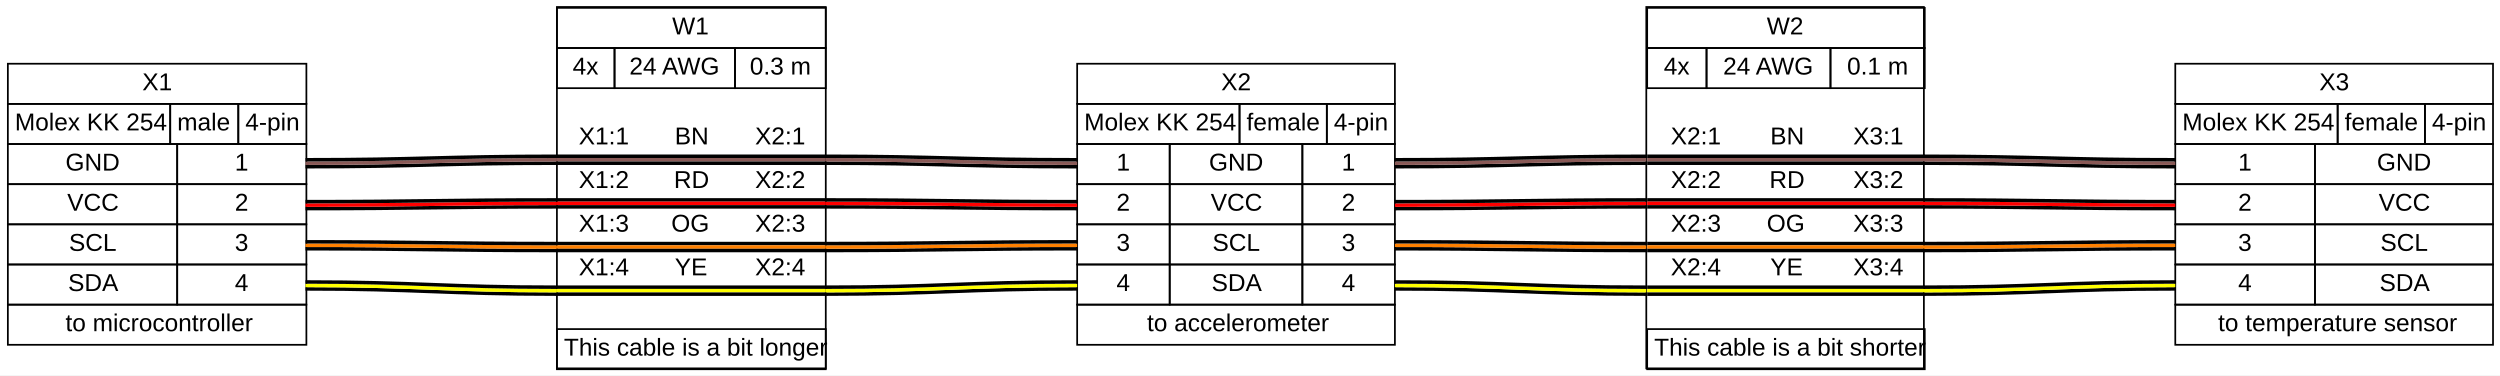
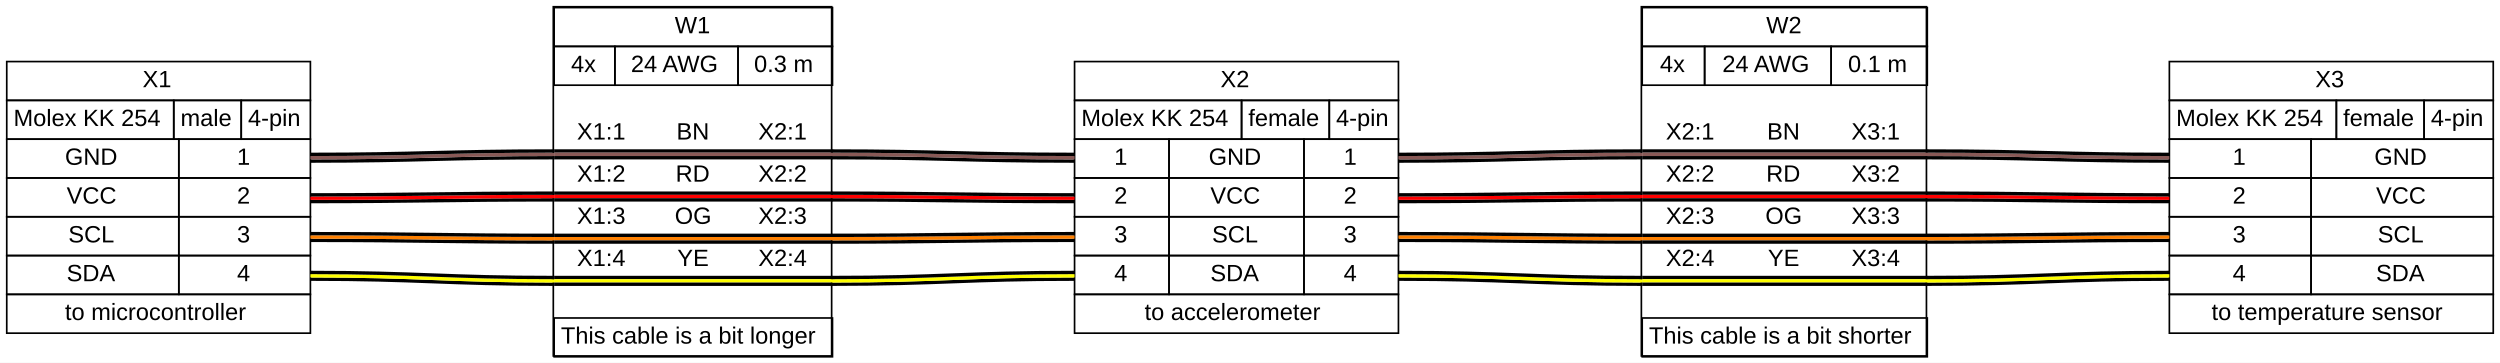
- <svg xmlns="http://www.w3.org/2000/svg" width="1432pt" height="215pt" viewBox="0.00 0.00 1432.00 215.00">
+ <svg xmlns="http://www.w3.org/2000/svg" width="1482pt" height="215pt" viewBox="0.00 0.00 1482.00 215.00">
  <g id="graph0" class="graph" transform="scale(1 1) rotate(0) translate(4 211)">
-     <polygon fill="white" stroke="transparent" points="-4,4 -4,-211 1428,-211 1428,4 -4,4" />
+     <polygon fill="#ffffff" stroke="transparent" points="-4,4 -4,-211 1478,-211 1478,4 -4,4" />
    <g id="node1" class="node">
-       <polygon fill="white" stroke="transparent" points="171,-175 0,-175 0,-14 171,-14 171,-175" />
-       <polygon fill="none" stroke="black" points="0.5,-151.5 0.5,-174.5 171.5,-174.5 171.5,-151.5 0.5,-151.5" />
-       <text text-anchor="start" x="77.5" y="-159.3" font-family="arial" font-size="14.00">X1</text>
-       <polygon fill="none" stroke="black" points="0.5,-128.5 0.5,-151.5 93.5,-151.5 93.5,-128.5 0.5,-128.5" />
-       <text text-anchor="start" x="4.5" y="-136.3" font-family="arial" font-size="14.00">Molex KK 254</text>
-       <polygon fill="none" stroke="black" points="93.5,-128.5 93.5,-151.5 132.5,-151.5 132.5,-128.5 93.5,-128.5" />
-       <text text-anchor="start" x="97.5" y="-136.3" font-family="arial" font-size="14.00">male</text>
-       <polygon fill="none" stroke="black" points="132.5,-128.5 132.5,-151.5 171.5,-151.5 171.5,-128.5 132.5,-128.5" />
-       <text text-anchor="start" x="136.5" y="-136.3" font-family="arial" font-size="14.00">4-pin</text>
-       <polygon fill="none" stroke="black" points="0.5,-105.5 0.5,-128.5 97.5,-128.5 97.5,-105.5 0.5,-105.5" />
-       <text text-anchor="start" x="33.5" y="-113.3" font-family="arial" font-size="14.00">GND</text>
-       <polygon fill="none" stroke="black" points="97.5,-105.5 97.5,-128.5 171.5,-128.5 171.5,-105.5 97.5,-105.5" />
-       <text text-anchor="start" x="130.5" y="-113.3" font-family="arial" font-size="14.00">1</text>
-       <polygon fill="none" stroke="black" points="0.5,-82.5 0.5,-105.5 97.5,-105.5 97.5,-82.5 0.5,-82.5" />
-       <text text-anchor="start" x="34.5" y="-90.3" font-family="arial" font-size="14.00">VCC</text>
-       <polygon fill="none" stroke="black" points="97.5,-82.5 97.5,-105.5 171.5,-105.5 171.5,-82.5 97.5,-82.5" />
-       <text text-anchor="start" x="130.5" y="-90.3" font-family="arial" font-size="14.00">2</text>
-       <polygon fill="none" stroke="black" points="0.5,-59.5 0.5,-82.5 97.5,-82.5 97.5,-59.5 0.5,-59.5" />
-       <text text-anchor="start" x="35.5" y="-67.3" font-family="arial" font-size="14.00">SCL</text>
-       <polygon fill="none" stroke="black" points="97.5,-59.5 97.5,-82.5 171.5,-82.5 171.5,-59.5 97.5,-59.5" />
-       <text text-anchor="start" x="130.5" y="-67.3" font-family="arial" font-size="14.00">3</text>
-       <polygon fill="none" stroke="black" points="0.5,-36.5 0.5,-59.5 97.5,-59.5 97.5,-36.5 0.5,-36.5" />
-       <text text-anchor="start" x="35" y="-44.3" font-family="arial" font-size="14.00">SDA</text>
-       <polygon fill="none" stroke="black" points="97.5,-36.5 97.5,-59.5 171.5,-59.5 171.5,-36.5 97.5,-36.5" />
-       <text text-anchor="start" x="130.5" y="-44.3" font-family="arial" font-size="14.00">4</text>
-       <polygon fill="none" stroke="black" points="0.5,-13.5 0.5,-36.5 171.5,-36.5 171.5,-13.5 0.5,-13.5" />
-       <text text-anchor="start" x="33.5" y="-21.3" font-family="arial" font-size="14.00">to microcontroller</text>
+       <polygon fill="#ffffff" stroke="transparent" points="180,-175 0,-175 0,-14 180,-14 180,-175" />
+       <polygon fill="none" stroke="#000000" points="0,-151.5 0,-174.5 180,-174.5 180,-151.5 0,-151.5" />
+       <text text-anchor="start" x="80.5" y="-159.3" font-family="arial" font-size="14.00" fill="#000000">X1</text>
+       <polygon fill="none" stroke="#000000" points="0,-128.5 0,-151.5 99,-151.5 99,-128.5 0,-128.5" />
+       <text text-anchor="start" x="4" y="-136.3" font-family="arial" font-size="14.00" fill="#000000">Molex KK 254</text>
+       <polygon fill="none" stroke="#000000" points="99,-128.5 99,-151.5 139,-151.5 139,-128.5 99,-128.5" />
+       <text text-anchor="start" x="103" y="-136.3" font-family="arial" font-size="14.00" fill="#000000">male</text>
+       <polygon fill="none" stroke="#000000" points="139,-128.5 139,-151.5 180,-151.5 180,-128.5 139,-128.5" />
+       <text text-anchor="start" x="143" y="-136.3" font-family="arial" font-size="14.00" fill="#000000">4-pin</text>
+       <polygon fill="none" stroke="#000000" points="0,-105.5 0,-128.5 102,-128.5 102,-105.5 0,-105.5" />
+       <text text-anchor="start" x="34.5" y="-113.3" font-family="arial" font-size="14.00" fill="#000000">GND</text>
+       <polygon fill="none" stroke="#000000" points="102,-105.5 102,-128.5 180,-128.5 180,-105.5 102,-105.5" />
+       <text text-anchor="start" x="136.5" y="-113.3" font-family="arial" font-size="14.00" fill="#000000">1</text>
+       <polygon fill="none" stroke="#000000" points="0,-82.5 0,-105.5 102,-105.5 102,-82.5 0,-82.5" />
+       <text text-anchor="start" x="35.5" y="-90.3" font-family="arial" font-size="14.00" fill="#000000">VCC</text>
+       <polygon fill="none" stroke="#000000" points="102,-82.5 102,-105.5 180,-105.5 180,-82.5 102,-82.5" />
+       <text text-anchor="start" x="136.5" y="-90.3" font-family="arial" font-size="14.00" fill="#000000">2</text>
+       <polygon fill="none" stroke="#000000" points="0,-59.5 0,-82.5 102,-82.5 102,-59.5 0,-59.5" />
+       <text text-anchor="start" x="36.5" y="-67.3" font-family="arial" font-size="14.00" fill="#000000">SCL</text>
+       <polygon fill="none" stroke="#000000" points="102,-59.5 102,-82.5 180,-82.5 180,-59.5 102,-59.5" />
+       <text text-anchor="start" x="136.5" y="-67.3" font-family="arial" font-size="14.00" fill="#000000">3</text>
+       <polygon fill="none" stroke="#000000" points="0,-36.5 0,-59.5 102,-59.5 102,-36.5 0,-36.5" />
+       <text text-anchor="start" x="35.5" y="-44.3" font-family="arial" font-size="14.00" fill="#000000">SDA</text>
+       <polygon fill="none" stroke="#000000" points="102,-36.5 102,-59.5 180,-59.5 180,-36.5 102,-36.5" />
+       <text text-anchor="start" x="136.5" y="-44.3" font-family="arial" font-size="14.00" fill="#000000">4</text>
+       <polygon fill="none" stroke="#000000" points="0,-13.5 0,-36.5 180,-36.5 180,-13.5 0,-13.5" />
+       <text text-anchor="start" x="34.5" y="-21.3" font-family="arial" font-size="14.00" fill="#000000">to microcontroller</text>
    </g>
    <g id="node4" class="node">
-       <polygon fill="none" stroke="black" points="469,-207 315,-207 315,0 469,0 469,-207" />
-       <polygon fill="none" stroke="black" points="315,-183.5 315,-206.5 469,-206.5 469,-183.5 315,-183.5" />
-       <text text-anchor="start" x="381" y="-191.3" font-family="arial" font-size="14.00">W1</text>
-       <polygon fill="none" stroke="black" points="315,-160.5 315,-183.5 348,-183.5 348,-160.5 315,-160.5" />
-       <text text-anchor="start" x="324" y="-168.3" font-family="arial" font-size="14.00">4x</text>
-       <polygon fill="none" stroke="black" points="348,-160.5 348,-183.5 417,-183.5 417,-160.5 348,-160.5" />
-       <text text-anchor="start" x="356.5" y="-168.3" font-family="arial" font-size="14.00">24 AWG</text>
-       <polygon fill="none" stroke="black" points="417,-160.5 417,-183.5 469,-183.5 469,-160.5 417,-160.5" />
-       <text text-anchor="start" x="425.5" y="-168.3" font-family="arial" font-size="14.00">0.3 m</text>
-       <text text-anchor="start" x="339.5" y="-147.3" font-family="arial" font-size="14.00"> </text>
-       <text text-anchor="start" x="327.5" y="-128.3" font-family="arial" font-size="14.00">X1:1</text>
-       <text text-anchor="start" x="382.5" y="-128.3" font-family="arial" font-size="14.00">BN</text>
-       <text text-anchor="start" x="428.5" y="-128.3" font-family="arial" font-size="14.00">X2:1</text>
-       <polygon fill="#000000" stroke="transparent" points="315,-120.5 315,-122.5 469,-122.5 469,-120.5 315,-120.5" />
-       <polygon fill="#895956" stroke="transparent" points="315,-118.5 315,-120.5 469,-120.5 469,-118.5 315,-118.5" />
-       <polygon fill="#000000" stroke="transparent" points="315,-116.5 315,-118.5 469,-118.5 469,-116.5 315,-116.5" />
-       <text text-anchor="start" x="327.5" y="-103.3" font-family="arial" font-size="14.00">X1:2</text>
-       <text text-anchor="start" x="382" y="-103.3" font-family="arial" font-size="14.00">RD</text>
-       <text text-anchor="start" x="428.5" y="-103.3" font-family="arial" font-size="14.00">X2:2</text>
-       <polygon fill="#000000" stroke="transparent" points="315,-95.5 315,-97.5 469,-97.5 469,-95.5 315,-95.5" />
-       <polygon fill="#ff0000" stroke="transparent" points="315,-93.5 315,-95.5 469,-95.5 469,-93.5 315,-93.5" />
-       <polygon fill="#000000" stroke="transparent" points="315,-91.5 315,-93.5 469,-93.5 469,-91.5 315,-91.5" />
-       <text text-anchor="start" x="327.5" y="-78.3" font-family="arial" font-size="14.00">X1:3</text>
-       <text text-anchor="start" x="380.5" y="-78.3" font-family="arial" font-size="14.00">OG</text>
-       <text text-anchor="start" x="428.5" y="-78.3" font-family="arial" font-size="14.00">X2:3</text>
-       <polygon fill="#000000" stroke="transparent" points="315,-70.5 315,-72.5 469,-72.5 469,-70.5 315,-70.5" />
-       <polygon fill="#ff8000" stroke="transparent" points="315,-68.5 315,-70.5 469,-70.5 469,-68.5 315,-68.5" />
-       <polygon fill="#000000" stroke="transparent" points="315,-66.5 315,-68.5 469,-68.5 469,-66.5 315,-66.5" />
-       <text text-anchor="start" x="327.5" y="-53.3" font-family="arial" font-size="14.00">X1:4</text>
-       <text text-anchor="start" x="382.5" y="-53.3" font-family="arial" font-size="14.00">YE</text>
-       <text text-anchor="start" x="428.5" y="-53.3" font-family="arial" font-size="14.00">X2:4</text>
-       <polygon fill="#000000" stroke="transparent" points="315,-45.5 315,-47.5 469,-47.5 469,-45.5 315,-45.5" />
-       <polygon fill="#ffff00" stroke="transparent" points="315,-43.5 315,-45.5 469,-45.5 469,-43.5 315,-43.5" />
-       <polygon fill="#000000" stroke="transparent" points="315,-41.5 315,-43.5 469,-43.5 469,-41.5 315,-41.5" />
-       <text text-anchor="start" x="339.5" y="-28.3" font-family="arial" font-size="14.00"> </text>
-       <polygon fill="none" stroke="black" points="315,0.5 315,-22.5 469,-22.5 469,0.5 315,0.5" />
-       <text text-anchor="start" x="319" y="-7.3" font-family="arial" font-size="14.00">This cable is a bit longer</text>
+       <polygon fill="none" stroke="#000000" points="489,-207 324,-207 324,0 489,0 489,-207" />
+       <polygon fill="none" stroke="#000000" points="324.5,-183.5 324.5,-206.5 489.5,-206.5 489.5,-183.5 324.5,-183.5" />
+       <text text-anchor="start" x="396" y="-191.3" font-family="arial" font-size="14.00" fill="#000000">W1</text>
+       <polygon fill="none" stroke="#000000" points="324.5,-160.5 324.5,-183.5 360.5,-183.5 360.5,-160.5 324.5,-160.5" />
+       <text text-anchor="start" x="334.5" y="-168.3" font-family="arial" font-size="14.00" fill="#000000">4x</text>
+       <polygon fill="none" stroke="#000000" points="360.5,-160.5 360.5,-183.5 433.5,-183.5 433.5,-160.5 360.5,-160.5" />
+       <text text-anchor="start" x="370" y="-168.3" font-family="arial" font-size="14.00" fill="#000000">24 AWG</text>
+       <polygon fill="none" stroke="#000000" points="433.5,-160.5 433.5,-183.5 489.5,-183.5 489.5,-160.5 433.5,-160.5" />
+       <text text-anchor="start" x="443" y="-168.3" font-family="arial" font-size="14.00" fill="#000000">0.3 m</text>
+       <text text-anchor="start" x="351.5" y="-147.3" font-family="arial" font-size="14.00" fill="#000000"> </text>
+       <text text-anchor="start" x="338" y="-128.3" font-family="arial" font-size="14.00" fill="#000000">X1:1</text>
+       <text text-anchor="start" x="397" y="-128.3" font-family="arial" font-size="14.00" fill="#000000">BN</text>
+       <text text-anchor="start" x="445.5" y="-128.3" font-family="arial" font-size="14.00" fill="#000000">X2:1</text>
+       <polygon fill="#000000" stroke="transparent" points="324.5,-120.5 324.5,-122.5 489.5,-122.5 489.5,-120.5 324.5,-120.5" />
+       <polygon fill="#895956" stroke="transparent" points="324.5,-118.5 324.5,-120.5 489.5,-120.5 489.5,-118.5 324.5,-118.5" />
+       <polygon fill="#000000" stroke="transparent" points="324.5,-116.5 324.5,-118.5 489.5,-118.5 489.5,-116.5 324.5,-116.5" />
+       <text text-anchor="start" x="338" y="-103.3" font-family="arial" font-size="14.00" fill="#000000">X1:2</text>
+       <text text-anchor="start" x="396.5" y="-103.3" font-family="arial" font-size="14.00" fill="#000000">RD</text>
+       <text text-anchor="start" x="445.5" y="-103.3" font-family="arial" font-size="14.00" fill="#000000">X2:2</text>
+       <polygon fill="#000000" stroke="transparent" points="324.5,-95.5 324.5,-97.5 489.5,-97.5 489.5,-95.5 324.5,-95.5" />
+       <polygon fill="#ff0000" stroke="transparent" points="324.5,-93.5 324.5,-95.5 489.5,-95.5 489.5,-93.5 324.5,-93.5" />
+       <polygon fill="#000000" stroke="transparent" points="324.5,-91.5 324.5,-93.5 489.5,-93.5 489.5,-91.5 324.5,-91.5" />
+       <text text-anchor="start" x="338" y="-78.3" font-family="arial" font-size="14.00" fill="#000000">X1:3</text>
+       <text text-anchor="start" x="396" y="-78.3" font-family="arial" font-size="14.00" fill="#000000">OG</text>
+       <text text-anchor="start" x="445.5" y="-78.3" font-family="arial" font-size="14.00" fill="#000000">X2:3</text>
+       <polygon fill="#000000" stroke="transparent" points="324.5,-70.5 324.5,-72.5 489.5,-72.5 489.5,-70.5 324.5,-70.5" />
+       <polygon fill="#ff8000" stroke="transparent" points="324.5,-68.5 324.5,-70.5 489.5,-70.5 489.5,-68.5 324.5,-68.5" />
+       <polygon fill="#000000" stroke="transparent" points="324.5,-66.5 324.5,-68.5 489.5,-68.5 489.5,-66.5 324.5,-66.5" />
+       <text text-anchor="start" x="338" y="-53.3" font-family="arial" font-size="14.00" fill="#000000">X1:4</text>
+       <text text-anchor="start" x="397.5" y="-53.3" font-family="arial" font-size="14.00" fill="#000000">YE</text>
+       <text text-anchor="start" x="445.5" y="-53.3" font-family="arial" font-size="14.00" fill="#000000">X2:4</text>
+       <polygon fill="#000000" stroke="transparent" points="324.5,-45.5 324.5,-47.5 489.5,-47.5 489.5,-45.5 324.5,-45.5" />
+       <polygon fill="#ffff00" stroke="transparent" points="324.5,-43.5 324.5,-45.5 489.5,-45.5 489.5,-43.5 324.5,-43.5" />
+       <polygon fill="#000000" stroke="transparent" points="324.5,-41.5 324.5,-43.5 489.5,-43.5 489.5,-41.5 324.5,-41.5" />
+       <text text-anchor="start" x="351.5" y="-28.3" font-family="arial" font-size="14.00" fill="#000000"> </text>
+       <polygon fill="none" stroke="#000000" points="324.5,.5 324.5,-22.5 489.5,-22.5 489.5,.5 324.5,.5" />
+       <text text-anchor="start" x="328.5" y="-7.3" font-family="arial" font-size="14.00" fill="#000000">This cable is a bit longer</text>
    </g>
    <g id="edge1" class="edge">
-       <path fill="none" stroke="#000000" stroke-width="2" d="M171,-115.5C235.25,-115.52 251.24,-117.52 315,-117.5" />
-       <path fill="none" stroke="#895956" stroke-width="2" d="M171,-117.5C235.01,-117.5 250.99,-119.5 315,-119.5" />
-       <path fill="none" stroke="#000000" stroke-width="2" d="M171,-119.5C234.76,-119.48 250.75,-121.48 315,-121.5" />
+       <path fill="none" stroke="#000000" stroke-width="2" d="M180,-115.5C244.476,-115.515 260.519,-117.515 324.5,-117.5" />
+       <path fill="none" stroke="#895956" stroke-width="2" d="M180,-117.5C244.228,-117.5 260.272,-119.5 324.5,-119.5" />
+       <path fill="none" stroke="#000000" stroke-width="2" d="M180,-119.5C243.981,-119.485 260.024,-121.485 324.5,-121.5" />
    </g>
    <g id="edge3" class="edge">
-       <path fill="none" stroke="#000000" stroke-width="2" d="M171,-91.5C235.13,-91.5 251.12,-92.5 315,-92.5" />
-       <path fill="none" stroke="#ff0000" stroke-width="2" d="M171,-93.5C235,-93.5 251,-94.5 315,-94.5" />
-       <path fill="none" stroke="#000000" stroke-width="2" d="M171,-95.5C234.88,-95.5 250.87,-96.5 315,-96.5" />
+       <path fill="none" stroke="#000000" stroke-width="2" d="M180,-91.5C244.348,-91.504 260.401,-92.504 324.5,-92.5" />
+       <path fill="none" stroke="#ff0000" stroke-width="2" d="M180,-93.5C244.224,-93.5 260.276,-94.5 324.5,-94.5" />
+       <path fill="none" stroke="#000000" stroke-width="2" d="M180,-95.5C244.099,-95.496 260.152,-96.496 324.5,-96.5" />
    </g>
    <g id="edge5" class="edge">
-       <path fill="none" stroke="#000000" stroke-width="2" d="M171,-68.5C234.88,-68.5 250.87,-67.5 315,-67.5" />
-       <path fill="none" stroke="#ff8000" stroke-width="2" d="M171,-70.5C235,-70.5 251,-69.5 315,-69.5" />
-       <path fill="none" stroke="#000000" stroke-width="2" d="M171,-72.5C235.13,-72.5 251.12,-71.5 315,-71.5" />
+       <path fill="none" stroke="#000000" stroke-width="2" d="M180,-68.5C244.099,-68.504 260.152,-67.504 324.5,-67.5" />
+       <path fill="none" stroke="#ff8000" stroke-width="2" d="M180,-70.5C244.224,-70.5 260.276,-69.5 324.5,-69.5" />
+       <path fill="none" stroke="#000000" stroke-width="2" d="M180,-72.5C244.348,-72.496 260.401,-71.496 324.5,-71.5" />
    </g>
    <g id="edge7" class="edge">
-       <path fill="none" stroke="#000000" stroke-width="2" d="M171,-45.5C234.64,-45.53 250.62,-42.53 315,-42.5" />
-       <path fill="none" stroke="#ffff00" stroke-width="2" d="M171,-47.5C235.01,-47.5 250.99,-44.5 315,-44.5" />
-       <path fill="none" stroke="#000000" stroke-width="2" d="M171,-49.5C235.38,-49.47 251.36,-46.47 315,-46.5" />
+       <path fill="none" stroke="#000000" stroke-width="2" d="M180,-45.5C243.868,-45.534 259.896,-42.534 324.5,-42.5" />
+       <path fill="none" stroke="#ffff00" stroke-width="2" d="M180,-47.5C244.236,-47.5 260.264,-44.5 324.5,-44.5" />
+       <path fill="none" stroke="#000000" stroke-width="2" d="M180,-49.5C244.604,-49.466 260.632,-46.466 324.5,-46.5" />
    </g>
    <g id="node2" class="node">
-       <polygon fill="white" stroke="transparent" points="795,-175 613,-175 613,-14 795,-14 795,-175" />
-       <polygon fill="none" stroke="black" points="613,-151.5 613,-174.5 795,-174.5 795,-151.5 613,-151.5" />
-       <text text-anchor="start" x="695.5" y="-159.3" font-family="arial" font-size="14.00">X2</text>
-       <polygon fill="none" stroke="black" points="613,-128.5 613,-151.5 706,-151.5 706,-128.5 613,-128.5" />
-       <text text-anchor="start" x="617" y="-136.3" font-family="arial" font-size="14.00">Molex KK 254</text>
-       <polygon fill="none" stroke="black" points="706,-128.5 706,-151.5 756,-151.5 756,-128.5 706,-128.5" />
-       <text text-anchor="start" x="710" y="-136.3" font-family="arial" font-size="14.00">female</text>
-       <polygon fill="none" stroke="black" points="756,-128.5 756,-151.5 795,-151.5 795,-128.5 756,-128.5" />
-       <text text-anchor="start" x="760" y="-136.3" font-family="arial" font-size="14.00">4-pin</text>
-       <polygon fill="none" stroke="black" points="613,-105.5 613,-128.5 666,-128.5 666,-105.5 613,-105.5" />
-       <text text-anchor="start" x="635.5" y="-113.3" font-family="arial" font-size="14.00">1</text>
-       <polygon fill="none" stroke="black" points="666,-105.5 666,-128.5 742,-128.5 742,-105.5 666,-105.5" />
-       <text text-anchor="start" x="688.5" y="-113.3" font-family="arial" font-size="14.00">GND</text>
-       <polygon fill="none" stroke="black" points="742,-105.5 742,-128.5 795,-128.5 795,-105.5 742,-105.5" />
-       <text text-anchor="start" x="764.5" y="-113.3" font-family="arial" font-size="14.00">1</text>
-       <polygon fill="none" stroke="black" points="613,-82.5 613,-105.5 666,-105.5 666,-82.5 613,-82.5" />
-       <text text-anchor="start" x="635.5" y="-90.3" font-family="arial" font-size="14.00">2</text>
-       <polygon fill="none" stroke="black" points="666,-82.5 666,-105.5 742,-105.5 742,-82.5 666,-82.5" />
-       <text text-anchor="start" x="689.5" y="-90.3" font-family="arial" font-size="14.00">VCC</text>
-       <polygon fill="none" stroke="black" points="742,-82.5 742,-105.5 795,-105.5 795,-82.5 742,-82.5" />
-       <text text-anchor="start" x="764.5" y="-90.3" font-family="arial" font-size="14.00">2</text>
-       <polygon fill="none" stroke="black" points="613,-59.5 613,-82.5 666,-82.5 666,-59.5 613,-59.5" />
-       <text text-anchor="start" x="635.5" y="-67.3" font-family="arial" font-size="14.00">3</text>
-       <polygon fill="none" stroke="black" points="666,-59.5 666,-82.5 742,-82.5 742,-59.5 666,-59.5" />
-       <text text-anchor="start" x="690.5" y="-67.3" font-family="arial" font-size="14.00">SCL</text>
-       <polygon fill="none" stroke="black" points="742,-59.5 742,-82.5 795,-82.5 795,-59.5 742,-59.5" />
-       <text text-anchor="start" x="764.5" y="-67.3" font-family="arial" font-size="14.00">3</text>
-       <polygon fill="none" stroke="black" points="613,-36.5 613,-59.5 666,-59.5 666,-36.5 613,-36.5" />
-       <text text-anchor="start" x="635.5" y="-44.3" font-family="arial" font-size="14.00">4</text>
-       <polygon fill="none" stroke="black" points="666,-36.5 666,-59.5 742,-59.5 742,-36.5 666,-36.5" />
-       <text text-anchor="start" x="690" y="-44.3" font-family="arial" font-size="14.00">SDA</text>
-       <polygon fill="none" stroke="black" points="742,-36.5 742,-59.5 795,-59.5 795,-36.5 742,-36.5" />
-       <text text-anchor="start" x="764.5" y="-44.3" font-family="arial" font-size="14.00">4</text>
-       <polygon fill="none" stroke="black" points="613,-13.5 613,-36.5 795,-36.5 795,-13.5 613,-13.5" />
-       <text text-anchor="start" x="653" y="-21.3" font-family="arial" font-size="14.00">to accelerometer</text>
+       <polygon fill="#ffffff" stroke="transparent" points="825,-175 633,-175 633,-14 825,-14 825,-175" />
+       <polygon fill="none" stroke="#000000" points="633,-151.5 633,-174.5 825,-174.5 825,-151.5 633,-151.5" />
+       <text text-anchor="start" x="719.5" y="-159.3" font-family="arial" font-size="14.00" fill="#000000">X2</text>
+       <polygon fill="none" stroke="#000000" points="633,-128.5 633,-151.5 732,-151.5 732,-128.5 633,-128.5" />
+       <text text-anchor="start" x="637" y="-136.3" font-family="arial" font-size="14.00" fill="#000000">Molex KK 254</text>
+       <polygon fill="none" stroke="#000000" points="732,-128.5 732,-151.5 784,-151.5 784,-128.5 732,-128.5" />
+       <text text-anchor="start" x="736" y="-136.3" font-family="arial" font-size="14.00" fill="#000000">female</text>
+       <polygon fill="none" stroke="#000000" points="784,-128.5 784,-151.5 825,-151.5 825,-128.5 784,-128.5" />
+       <text text-anchor="start" x="788" y="-136.3" font-family="arial" font-size="14.00" fill="#000000">4-pin</text>
+       <polygon fill="none" stroke="#000000" points="633,-105.5 633,-128.5 689,-128.5 689,-105.5 633,-105.5" />
+       <text text-anchor="start" x="656.5" y="-113.3" font-family="arial" font-size="14.00" fill="#000000">1</text>
+       <polygon fill="none" stroke="#000000" points="689,-105.5 689,-128.5 769,-128.5 769,-105.5 689,-105.5" />
+       <text text-anchor="start" x="712.5" y="-113.3" font-family="arial" font-size="14.00" fill="#000000">GND</text>
+       <polygon fill="none" stroke="#000000" points="769,-105.5 769,-128.5 825,-128.5 825,-105.5 769,-105.5" />
+       <text text-anchor="start" x="792.5" y="-113.3" font-family="arial" font-size="14.00" fill="#000000">1</text>
+       <polygon fill="none" stroke="#000000" points="633,-82.5 633,-105.5 689,-105.5 689,-82.5 633,-82.5" />
+       <text text-anchor="start" x="656.5" y="-90.3" font-family="arial" font-size="14.00" fill="#000000">2</text>
+       <polygon fill="none" stroke="#000000" points="689,-82.5 689,-105.5 769,-105.5 769,-82.5 689,-82.5" />
+       <text text-anchor="start" x="713.5" y="-90.3" font-family="arial" font-size="14.00" fill="#000000">VCC</text>
+       <polygon fill="none" stroke="#000000" points="769,-82.5 769,-105.5 825,-105.5 825,-82.5 769,-82.5" />
+       <text text-anchor="start" x="792.5" y="-90.3" font-family="arial" font-size="14.00" fill="#000000">2</text>
+       <polygon fill="none" stroke="#000000" points="633,-59.5 633,-82.5 689,-82.5 689,-59.5 633,-59.5" />
+       <text text-anchor="start" x="656.5" y="-67.3" font-family="arial" font-size="14.00" fill="#000000">3</text>
+       <polygon fill="none" stroke="#000000" points="689,-59.5 689,-82.5 769,-82.5 769,-59.5 689,-59.5" />
+       <text text-anchor="start" x="714.5" y="-67.3" font-family="arial" font-size="14.00" fill="#000000">SCL</text>
+       <polygon fill="none" stroke="#000000" points="769,-59.5 769,-82.5 825,-82.5 825,-59.5 769,-59.5" />
+       <text text-anchor="start" x="792.5" y="-67.3" font-family="arial" font-size="14.00" fill="#000000">3</text>
+       <polygon fill="none" stroke="#000000" points="633,-36.5 633,-59.5 689,-59.5 689,-36.5 633,-36.5" />
+       <text text-anchor="start" x="656.5" y="-44.3" font-family="arial" font-size="14.00" fill="#000000">4</text>
+       <polygon fill="none" stroke="#000000" points="689,-36.5 689,-59.5 769,-59.5 769,-36.5 689,-36.5" />
+       <text text-anchor="start" x="713.5" y="-44.3" font-family="arial" font-size="14.00" fill="#000000">SDA</text>
+       <polygon fill="none" stroke="#000000" points="769,-36.5 769,-59.5 825,-59.5 825,-36.5 769,-36.5" />
+       <text text-anchor="start" x="792.5" y="-44.3" font-family="arial" font-size="14.00" fill="#000000">4</text>
+       <polygon fill="none" stroke="#000000" points="633,-13.5 633,-36.5 825,-36.5 825,-13.5 633,-13.5" />
+       <text text-anchor="start" x="674.5" y="-21.3" font-family="arial" font-size="14.00" fill="#000000">to accelerometer</text>
    </g>
    <g id="node5" class="node">
-       <polygon fill="none" stroke="black" points="1098,-207 939,-207 939,0 1098,0 1098,-207" />
-       <polygon fill="none" stroke="black" points="939.5,-183.5 939.5,-206.5 1098.5,-206.5 1098.5,-183.5 939.5,-183.5" />
-       <text text-anchor="start" x="1008" y="-191.3" font-family="arial" font-size="14.00">W2</text>
-       <polygon fill="none" stroke="black" points="939.5,-160.5 939.5,-183.5 973.5,-183.5 973.5,-160.5 939.5,-160.5" />
-       <text text-anchor="start" x="949" y="-168.3" font-family="arial" font-size="14.00">4x</text>
-       <polygon fill="none" stroke="black" points="973.5,-160.5 973.5,-183.5 1044.5,-183.5 1044.5,-160.5 973.5,-160.5" />
-       <text text-anchor="start" x="983" y="-168.3" font-family="arial" font-size="14.00">24 AWG</text>
-       <polygon fill="none" stroke="black" points="1044.5,-160.5 1044.5,-183.5 1098.5,-183.5 1098.5,-160.5 1044.5,-160.5" />
-       <text text-anchor="start" x="1054" y="-168.3" font-family="arial" font-size="14.00">0.1 m</text>
-       <text text-anchor="start" x="965" y="-147.3" font-family="arial" font-size="14.00"> </text>
-       <text text-anchor="start" x="953" y="-128.3" font-family="arial" font-size="14.00">X2:1</text>
-       <text text-anchor="start" x="1010" y="-128.3" font-family="arial" font-size="14.00">BN</text>
-       <text text-anchor="start" x="1057.5" y="-128.3" font-family="arial" font-size="14.00">X3:1</text>
-       <polygon fill="#000000" stroke="transparent" points="939.5,-120.5 939.5,-122.5 1098.5,-122.5 1098.5,-120.5 939.5,-120.5" />
-       <polygon fill="#895956" stroke="transparent" points="939.5,-118.5 939.5,-120.5 1098.5,-120.5 1098.5,-118.5 939.5,-118.5" />
-       <polygon fill="#000000" stroke="transparent" points="939.5,-116.5 939.5,-118.5 1098.5,-118.5 1098.5,-116.5 939.5,-116.5" />
-       <text text-anchor="start" x="953" y="-103.3" font-family="arial" font-size="14.00">X2:2</text>
-       <text text-anchor="start" x="1009.5" y="-103.3" font-family="arial" font-size="14.00">RD</text>
-       <text text-anchor="start" x="1057.5" y="-103.3" font-family="arial" font-size="14.00">X3:2</text>
-       <polygon fill="#000000" stroke="transparent" points="939.5,-95.5 939.5,-97.5 1098.5,-97.5 1098.5,-95.5 939.5,-95.5" />
-       <polygon fill="#ff0000" stroke="transparent" points="939.5,-93.5 939.5,-95.5 1098.5,-95.5 1098.5,-93.5 939.5,-93.5" />
-       <polygon fill="#000000" stroke="transparent" points="939.5,-91.5 939.5,-93.5 1098.5,-93.5 1098.5,-91.5 939.5,-91.5" />
-       <text text-anchor="start" x="953" y="-78.3" font-family="arial" font-size="14.00">X2:3</text>
-       <text text-anchor="start" x="1008" y="-78.3" font-family="arial" font-size="14.00">OG</text>
-       <text text-anchor="start" x="1057.5" y="-78.3" font-family="arial" font-size="14.00">X3:3</text>
-       <polygon fill="#000000" stroke="transparent" points="939.5,-70.5 939.5,-72.5 1098.5,-72.5 1098.5,-70.5 939.5,-70.5" />
-       <polygon fill="#ff8000" stroke="transparent" points="939.5,-68.5 939.5,-70.5 1098.5,-70.5 1098.5,-68.5 939.5,-68.5" />
-       <polygon fill="#000000" stroke="transparent" points="939.5,-66.5 939.5,-68.5 1098.5,-68.5 1098.5,-66.5 939.5,-66.5" />
-       <text text-anchor="start" x="953" y="-53.3" font-family="arial" font-size="14.00">X2:4</text>
-       <text text-anchor="start" x="1010" y="-53.3" font-family="arial" font-size="14.00">YE</text>
-       <text text-anchor="start" x="1057.5" y="-53.3" font-family="arial" font-size="14.00">X3:4</text>
-       <polygon fill="#000000" stroke="transparent" points="939.5,-45.5 939.5,-47.5 1098.5,-47.5 1098.5,-45.5 939.5,-45.5" />
-       <polygon fill="#ffff00" stroke="transparent" points="939.5,-43.5 939.5,-45.5 1098.5,-45.5 1098.5,-43.5 939.5,-43.5" />
-       <polygon fill="#000000" stroke="transparent" points="939.5,-41.5 939.5,-43.5 1098.5,-43.5 1098.5,-41.5 939.5,-41.5" />
-       <text text-anchor="start" x="965" y="-28.3" font-family="arial" font-size="14.00"> </text>
-       <polygon fill="none" stroke="black" points="939.5,0.5 939.5,-22.5 1098.5,-22.5 1098.5,0.5 939.5,0.5" />
-       <text text-anchor="start" x="943.5" y="-7.3" font-family="arial" font-size="14.00">This cable is a bit shorter</text>
+       <polygon fill="none" stroke="#000000" points="1138,-207 969,-207 969,0 1138,0 1138,-207" />
+       <polygon fill="none" stroke="#000000" points="969.5,-183.5 969.5,-206.5 1138.5,-206.5 1138.5,-183.5 969.5,-183.5" />
+       <text text-anchor="start" x="1043" y="-191.3" font-family="arial" font-size="14.00" fill="#000000">W2</text>
+       <polygon fill="none" stroke="#000000" points="969.5,-160.5 969.5,-183.5 1006.5,-183.5 1006.5,-160.5 969.5,-160.5" />
+       <text text-anchor="start" x="980" y="-168.3" font-family="arial" font-size="14.00" fill="#000000">4x</text>
+       <polygon fill="none" stroke="#000000" points="1006.5,-160.5 1006.5,-183.5 1081.5,-183.5 1081.5,-160.5 1006.5,-160.5" />
+       <text text-anchor="start" x="1017" y="-168.3" font-family="arial" font-size="14.00" fill="#000000">24 AWG</text>
+       <polygon fill="none" stroke="#000000" points="1081.5,-160.5 1081.5,-183.5 1138.5,-183.5 1138.5,-160.5 1081.5,-160.5" />
+       <text text-anchor="start" x="1091.5" y="-168.3" font-family="arial" font-size="14.00" fill="#000000">0.1 m</text>
+       <text text-anchor="start" x="997" y="-147.3" font-family="arial" font-size="14.00" fill="#000000"> </text>
+       <text text-anchor="start" x="983.5" y="-128.3" font-family="arial" font-size="14.00" fill="#000000">X2:1</text>
+       <text text-anchor="start" x="1043.5" y="-128.3" font-family="arial" font-size="14.00" fill="#000000">BN</text>
+       <text text-anchor="start" x="1093.5" y="-128.3" font-family="arial" font-size="14.00" fill="#000000">X3:1</text>
+       <polygon fill="#000000" stroke="transparent" points="969.5,-120.5 969.5,-122.5 1138.5,-122.5 1138.5,-120.5 969.5,-120.5" />
+       <polygon fill="#895956" stroke="transparent" points="969.5,-118.5 969.5,-120.5 1138.5,-120.5 1138.5,-118.5 969.5,-118.5" />
+       <polygon fill="#000000" stroke="transparent" points="969.5,-116.5 969.5,-118.5 1138.5,-118.5 1138.5,-116.5 969.5,-116.5" />
+       <text text-anchor="start" x="983.5" y="-103.3" font-family="arial" font-size="14.00" fill="#000000">X2:2</text>
+       <text text-anchor="start" x="1043" y="-103.3" font-family="arial" font-size="14.00" fill="#000000">RD</text>
+       <text text-anchor="start" x="1093.5" y="-103.3" font-family="arial" font-size="14.00" fill="#000000">X3:2</text>
+       <polygon fill="#000000" stroke="transparent" points="969.5,-95.5 969.5,-97.5 1138.5,-97.5 1138.5,-95.5 969.5,-95.5" />
+       <polygon fill="#ff0000" stroke="transparent" points="969.5,-93.5 969.5,-95.5 1138.5,-95.5 1138.5,-93.5 969.5,-93.5" />
+       <polygon fill="#000000" stroke="transparent" points="969.5,-91.5 969.5,-93.5 1138.5,-93.5 1138.5,-91.5 969.5,-91.5" />
+       <text text-anchor="start" x="983.5" y="-78.3" font-family="arial" font-size="14.00" fill="#000000">X2:3</text>
+       <text text-anchor="start" x="1042.5" y="-78.3" font-family="arial" font-size="14.00" fill="#000000">OG</text>
+       <text text-anchor="start" x="1093.5" y="-78.3" font-family="arial" font-size="14.00" fill="#000000">X3:3</text>
+       <polygon fill="#000000" stroke="transparent" points="969.5,-70.5 969.5,-72.5 1138.5,-72.5 1138.5,-70.5 969.5,-70.5" />
+       <polygon fill="#ff8000" stroke="transparent" points="969.5,-68.5 969.5,-70.5 1138.5,-70.5 1138.5,-68.5 969.5,-68.5" />
+       <polygon fill="#000000" stroke="transparent" points="969.5,-66.5 969.5,-68.5 1138.5,-68.5 1138.5,-66.5 969.5,-66.5" />
+       <text text-anchor="start" x="983.5" y="-53.3" font-family="arial" font-size="14.00" fill="#000000">X2:4</text>
+       <text text-anchor="start" x="1044" y="-53.3" font-family="arial" font-size="14.00" fill="#000000">YE</text>
+       <text text-anchor="start" x="1093.5" y="-53.3" font-family="arial" font-size="14.00" fill="#000000">X3:4</text>
+       <polygon fill="#000000" stroke="transparent" points="969.5,-45.5 969.5,-47.5 1138.5,-47.5 1138.5,-45.5 969.5,-45.5" />
+       <polygon fill="#ffff00" stroke="transparent" points="969.5,-43.5 969.5,-45.5 1138.5,-45.5 1138.5,-43.5 969.5,-43.5" />
+       <polygon fill="#000000" stroke="transparent" points="969.5,-41.5 969.5,-43.5 1138.5,-43.5 1138.5,-41.5 969.5,-41.5" />
+       <text text-anchor="start" x="997" y="-28.3" font-family="arial" font-size="14.00" fill="#000000"> </text>
+       <polygon fill="none" stroke="#000000" points="969.5,.5 969.5,-22.5 1138.5,-22.5 1138.5,.5 969.5,.5" />
+       <text text-anchor="start" x="973.5" y="-7.3" font-family="arial" font-size="14.00" fill="#000000">This cable is a bit shorter</text>
    </g>
    <g id="edge9" class="edge">
-       <path fill="none" stroke="#000000" stroke-width="2" d="M795,-115.5C859.25,-115.52 875.24,-117.52 939,-117.5" />
-       <path fill="none" stroke="#895956" stroke-width="2" d="M795,-117.5C859.01,-117.5 874.99,-119.5 939,-119.5" />
-       <path fill="none" stroke="#000000" stroke-width="2" d="M795,-119.5C858.76,-119.48 874.75,-121.48 939,-121.5" />
+       <path fill="none" stroke="#000000" stroke-width="2" d="M825,-115.5C889.476,-115.515 905.519,-117.515 969.5,-117.5" />
+       <path fill="none" stroke="#895956" stroke-width="2" d="M825,-117.5C889.228,-117.5 905.272,-119.5 969.5,-119.5" />
+       <path fill="none" stroke="#000000" stroke-width="2" d="M825,-119.5C888.981,-119.485 905.024,-121.485 969.5,-121.5" />
    </g>
    <g id="edge11" class="edge">
-       <path fill="none" stroke="#000000" stroke-width="2" d="M795,-91.5C859.13,-91.5 875.12,-92.5 939,-92.5" />
-       <path fill="none" stroke="#ff0000" stroke-width="2" d="M795,-93.5C859,-93.5 875,-94.5 939,-94.5" />
-       <path fill="none" stroke="#000000" stroke-width="2" d="M795,-95.5C858.88,-95.5 874.87,-96.5 939,-96.5" />
+       <path fill="none" stroke="#000000" stroke-width="2" d="M825,-91.5C889.348,-91.504 905.401,-92.504 969.5,-92.5" />
+       <path fill="none" stroke="#ff0000" stroke-width="2" d="M825,-93.5C889.224,-93.5 905.276,-94.5 969.5,-94.5" />
+       <path fill="none" stroke="#000000" stroke-width="2" d="M825,-95.5C889.099,-95.496 905.152,-96.496 969.5,-96.5" />
    </g>
    <g id="edge13" class="edge">
-       <path fill="none" stroke="#000000" stroke-width="2" d="M795,-68.5C858.88,-68.5 874.87,-67.5 939,-67.5" />
-       <path fill="none" stroke="#ff8000" stroke-width="2" d="M795,-70.5C859,-70.5 875,-69.5 939,-69.5" />
-       <path fill="none" stroke="#000000" stroke-width="2" d="M795,-72.5C859.13,-72.5 875.12,-71.5 939,-71.5" />
+       <path fill="none" stroke="#000000" stroke-width="2" d="M825,-68.5C889.099,-68.504 905.152,-67.504 969.5,-67.5" />
+       <path fill="none" stroke="#ff8000" stroke-width="2" d="M825,-70.5C889.224,-70.5 905.276,-69.5 969.5,-69.5" />
+       <path fill="none" stroke="#000000" stroke-width="2" d="M825,-72.5C889.348,-72.496 905.401,-71.496 969.5,-71.5" />
    </g>
    <g id="edge15" class="edge">
-       <path fill="none" stroke="#000000" stroke-width="2" d="M795,-45.5C858.64,-45.53 874.62,-42.53 939,-42.5" />
-       <path fill="none" stroke="#ffff00" stroke-width="2" d="M795,-47.5C859.01,-47.5 874.99,-44.5 939,-44.5" />
-       <path fill="none" stroke="#000000" stroke-width="2" d="M795,-49.5C859.38,-49.47 875.36,-46.47 939,-46.5" />
+       <path fill="none" stroke="#000000" stroke-width="2" d="M825,-45.5C888.868,-45.534 904.896,-42.534 969.5,-42.5" />
+       <path fill="none" stroke="#ffff00" stroke-width="2" d="M825,-47.5C889.236,-47.5 905.264,-44.5 969.5,-44.5" />
+       <path fill="none" stroke="#000000" stroke-width="2" d="M825,-49.5C889.604,-49.466 905.632,-46.466 969.5,-46.5" />
    </g>
    <g id="node3" class="node">
-       <polygon fill="white" stroke="transparent" points="1424,-175 1242,-175 1242,-14 1424,-14 1424,-175" />
-       <polygon fill="none" stroke="black" points="1242,-151.5 1242,-174.5 1424,-174.5 1424,-151.5 1242,-151.5" />
-       <text text-anchor="start" x="1324.5" y="-159.3" font-family="arial" font-size="14.00">X3</text>
-       <polygon fill="none" stroke="black" points="1242,-128.5 1242,-151.5 1335,-151.5 1335,-128.5 1242,-128.5" />
-       <text text-anchor="start" x="1246" y="-136.3" font-family="arial" font-size="14.00">Molex KK 254</text>
-       <polygon fill="none" stroke="black" points="1335,-128.5 1335,-151.5 1385,-151.5 1385,-128.5 1335,-128.5" />
-       <text text-anchor="start" x="1339" y="-136.3" font-family="arial" font-size="14.00">female</text>
-       <polygon fill="none" stroke="black" points="1385,-128.5 1385,-151.5 1424,-151.5 1424,-128.5 1385,-128.5" />
-       <text text-anchor="start" x="1389" y="-136.3" font-family="arial" font-size="14.00">4-pin</text>
-       <polygon fill="none" stroke="black" points="1242,-105.5 1242,-128.5 1322,-128.5 1322,-105.5 1242,-105.5" />
-       <text text-anchor="start" x="1278" y="-113.3" font-family="arial" font-size="14.00">1</text>
-       <polygon fill="none" stroke="black" points="1322,-105.5 1322,-128.5 1424,-128.5 1424,-105.5 1322,-105.5" />
-       <text text-anchor="start" x="1357.5" y="-113.3" font-family="arial" font-size="14.00">GND</text>
-       <polygon fill="none" stroke="black" points="1242,-82.5 1242,-105.5 1322,-105.5 1322,-82.5 1242,-82.5" />
-       <text text-anchor="start" x="1278" y="-90.3" font-family="arial" font-size="14.00">2</text>
-       <polygon fill="none" stroke="black" points="1322,-82.5 1322,-105.5 1424,-105.5 1424,-82.5 1322,-82.5" />
-       <text text-anchor="start" x="1358.5" y="-90.3" font-family="arial" font-size="14.00">VCC</text>
-       <polygon fill="none" stroke="black" points="1242,-59.5 1242,-82.5 1322,-82.5 1322,-59.5 1242,-59.5" />
-       <text text-anchor="start" x="1278" y="-67.3" font-family="arial" font-size="14.00">3</text>
-       <polygon fill="none" stroke="black" points="1322,-59.5 1322,-82.5 1424,-82.5 1424,-59.5 1322,-59.5" />
-       <text text-anchor="start" x="1359.5" y="-67.3" font-family="arial" font-size="14.00">SCL</text>
-       <polygon fill="none" stroke="black" points="1242,-36.5 1242,-59.5 1322,-59.5 1322,-36.5 1242,-36.5" />
-       <text text-anchor="start" x="1278" y="-44.3" font-family="arial" font-size="14.00">4</text>
-       <polygon fill="none" stroke="black" points="1322,-36.5 1322,-59.5 1424,-59.5 1424,-36.5 1322,-36.5" />
-       <text text-anchor="start" x="1359" y="-44.3" font-family="arial" font-size="14.00">SDA</text>
-       <polygon fill="none" stroke="black" points="1242,-13.5 1242,-36.5 1424,-36.5 1424,-13.5 1242,-13.5" />
-       <text text-anchor="start" x="1266.5" y="-21.3" font-family="arial" font-size="14.00">to temperature sensor</text>
+       <polygon fill="#ffffff" stroke="transparent" points="1474,-175 1282,-175 1282,-14 1474,-14 1474,-175" />
+       <polygon fill="none" stroke="#000000" points="1282,-151.5 1282,-174.5 1474,-174.5 1474,-151.5 1282,-151.5" />
+       <text text-anchor="start" x="1368.5" y="-159.3" font-family="arial" font-size="14.00" fill="#000000">X3</text>
+       <polygon fill="none" stroke="#000000" points="1282,-128.5 1282,-151.5 1381,-151.5 1381,-128.5 1282,-128.5" />
+       <text text-anchor="start" x="1286" y="-136.3" font-family="arial" font-size="14.00" fill="#000000">Molex KK 254</text>
+       <polygon fill="none" stroke="#000000" points="1381,-128.5 1381,-151.5 1433,-151.5 1433,-128.5 1381,-128.5" />
+       <text text-anchor="start" x="1385" y="-136.3" font-family="arial" font-size="14.00" fill="#000000">female</text>
+       <polygon fill="none" stroke="#000000" points="1433,-128.5 1433,-151.5 1474,-151.5 1474,-128.5 1433,-128.5" />
+       <text text-anchor="start" x="1437" y="-136.3" font-family="arial" font-size="14.00" fill="#000000">4-pin</text>
+       <polygon fill="none" stroke="#000000" points="1282,-105.5 1282,-128.5 1366,-128.5 1366,-105.5 1282,-105.5" />
+       <text text-anchor="start" x="1319.5" y="-113.3" font-family="arial" font-size="14.00" fill="#000000">1</text>
+       <polygon fill="none" stroke="#000000" points="1366,-105.5 1366,-128.5 1474,-128.5 1474,-105.5 1366,-105.5" />
+       <text text-anchor="start" x="1403.5" y="-113.3" font-family="arial" font-size="14.00" fill="#000000">GND</text>
+       <polygon fill="none" stroke="#000000" points="1282,-82.5 1282,-105.5 1366,-105.5 1366,-82.5 1282,-82.5" />
+       <text text-anchor="start" x="1319.5" y="-90.3" font-family="arial" font-size="14.00" fill="#000000">2</text>
+       <polygon fill="none" stroke="#000000" points="1366,-82.5 1366,-105.5 1474,-105.5 1474,-82.5 1366,-82.5" />
+       <text text-anchor="start" x="1404.5" y="-90.3" font-family="arial" font-size="14.00" fill="#000000">VCC</text>
+       <polygon fill="none" stroke="#000000" points="1282,-59.5 1282,-82.5 1366,-82.5 1366,-59.5 1282,-59.5" />
+       <text text-anchor="start" x="1319.5" y="-67.3" font-family="arial" font-size="14.00" fill="#000000">3</text>
+       <polygon fill="none" stroke="#000000" points="1366,-59.5 1366,-82.5 1474,-82.5 1474,-59.5 1366,-59.5" />
+       <text text-anchor="start" x="1405.5" y="-67.3" font-family="arial" font-size="14.00" fill="#000000">SCL</text>
+       <polygon fill="none" stroke="#000000" points="1282,-36.5 1282,-59.5 1366,-59.5 1366,-36.5 1282,-36.5" />
+       <text text-anchor="start" x="1319.5" y="-44.3" font-family="arial" font-size="14.00" fill="#000000">4</text>
+       <polygon fill="none" stroke="#000000" points="1366,-36.5 1366,-59.5 1474,-59.5 1474,-36.5 1366,-36.5" />
+       <text text-anchor="start" x="1404.5" y="-44.3" font-family="arial" font-size="14.00" fill="#000000">SDA</text>
+       <polygon fill="none" stroke="#000000" points="1282,-13.5 1282,-36.5 1474,-36.5 1474,-13.5 1282,-13.5" />
+       <text text-anchor="start" x="1307" y="-21.3" font-family="arial" font-size="14.00" fill="#000000">to temperature sensor</text>
    </g>
    <g id="edge2" class="edge">
-       <path fill="none" stroke="#000000" stroke-width="2" d="M469,-117.5C532.76,-117.52 548.75,-115.52 613,-115.5" />
-       <path fill="none" stroke="#895956" stroke-width="2" d="M469,-119.5C533.01,-119.5 548.99,-117.5 613,-117.5" />
-       <path fill="none" stroke="#000000" stroke-width="2" d="M469,-121.5C533.25,-121.48 549.24,-119.48 613,-119.5" />
+       <path fill="none" stroke="#000000" stroke-width="2" d="M489,-117.5C552.758,-117.516 568.746,-115.516 633,-115.5" />
+       <path fill="none" stroke="#895956" stroke-width="2" d="M489,-119.5C553.006,-119.5 568.994,-117.5 633,-117.5" />
+       <path fill="none" stroke="#000000" stroke-width="2" d="M489,-121.5C553.254,-121.484 569.242,-119.484 633,-119.5" />
    </g>
    <g id="edge4" class="edge">
-       <path fill="none" stroke="#000000" stroke-width="2" d="M469,-92.5C532.88,-92.5 548.87,-91.5 613,-91.5" />
-       <path fill="none" stroke="#ff0000" stroke-width="2" d="M469,-94.5C533,-94.5 549,-93.5 613,-93.5" />
-       <path fill="none" stroke="#000000" stroke-width="2" d="M469,-96.5C533.13,-96.5 549.12,-95.5 613,-95.5" />
+       <path fill="none" stroke="#000000" stroke-width="2" d="M489,-92.5C552.877,-92.504 568.874,-91.504 633,-91.5" />
+       <path fill="none" stroke="#ff0000" stroke-width="2" d="M489,-94.5C553.001,-94.5 568.999,-93.5 633,-93.5" />
+       <path fill="none" stroke="#000000" stroke-width="2" d="M489,-96.5C553.126,-96.496 569.123,-95.496 633,-95.5" />
    </g>
    <g id="edge6" class="edge">
-       <path fill="none" stroke="#000000" stroke-width="2" d="M469,-67.5C533.13,-67.5 549.12,-68.5 613,-68.5" />
-       <path fill="none" stroke="#ff8000" stroke-width="2" d="M469,-69.5C533,-69.5 549,-70.5 613,-70.5" />
-       <path fill="none" stroke="#000000" stroke-width="2" d="M469,-71.5C532.88,-71.5 548.87,-72.5 613,-72.5" />
+       <path fill="none" stroke="#000000" stroke-width="2" d="M489,-67.5C553.126,-67.504 569.123,-68.504 633,-68.5" />
+       <path fill="none" stroke="#ff8000" stroke-width="2" d="M489,-69.5C553.001,-69.5 568.999,-70.5 633,-70.5" />
+       <path fill="none" stroke="#000000" stroke-width="2" d="M489,-71.5C552.877,-71.496 568.874,-72.496 633,-72.5" />
    </g>
    <g id="edge8" class="edge">
-       <path fill="none" stroke="#000000" stroke-width="2" d="M469,-42.5C533.38,-42.53 549.36,-45.53 613,-45.5" />
-       <path fill="none" stroke="#ffff00" stroke-width="2" d="M469,-44.5C533.01,-44.5 548.99,-47.5 613,-47.5" />
-       <path fill="none" stroke="#000000" stroke-width="2" d="M469,-46.5C532.64,-46.47 548.62,-49.47 613,-49.5" />
+       <path fill="none" stroke="#000000" stroke-width="2" d="M489,-42.5C553.383,-42.534 569.355,-45.534 633,-45.5" />
+       <path fill="none" stroke="#ffff00" stroke-width="2" d="M489,-44.5C553.014,-44.5 568.986,-47.5 633,-47.5" />
+       <path fill="none" stroke="#000000" stroke-width="2" d="M489,-46.5C552.645,-46.466 568.617,-49.466 633,-49.5" />
    </g>
    <g id="edge10" class="edge">
-       <path fill="none" stroke="#000000" stroke-width="2" d="M1098,-117.5C1161.76,-117.52 1177.75,-115.52 1242,-115.5" />
-       <path fill="none" stroke="#895956" stroke-width="2" d="M1098,-119.5C1162.01,-119.5 1177.99,-117.5 1242,-117.5" />
-       <path fill="none" stroke="#000000" stroke-width="2" d="M1098,-121.5C1162.25,-121.48 1178.24,-119.48 1242,-119.5" />
+       <path fill="none" stroke="#000000" stroke-width="2" d="M1138,-117.5C1201.758,-117.516 1217.746,-115.516 1282,-115.5" />
+       <path fill="none" stroke="#895956" stroke-width="2" d="M1138,-119.5C1202.006,-119.5 1217.994,-117.5 1282,-117.5" />
+       <path fill="none" stroke="#000000" stroke-width="2" d="M1138,-121.5C1202.254,-121.484 1218.242,-119.484 1282,-119.5" />
    </g>
    <g id="edge12" class="edge">
-       <path fill="none" stroke="#000000" stroke-width="2" d="M1098,-92.5C1161.88,-92.5 1177.87,-91.5 1242,-91.5" />
-       <path fill="none" stroke="#ff0000" stroke-width="2" d="M1098,-94.5C1162,-94.5 1178,-93.5 1242,-93.5" />
-       <path fill="none" stroke="#000000" stroke-width="2" d="M1098,-96.5C1162.13,-96.5 1178.12,-95.5 1242,-95.5" />
+       <path fill="none" stroke="#000000" stroke-width="2" d="M1138,-92.5C1201.877,-92.504 1217.874,-91.504 1282,-91.5" />
+       <path fill="none" stroke="#ff0000" stroke-width="2" d="M1138,-94.5C1202.002,-94.5 1217.998,-93.5 1282,-93.5" />
+       <path fill="none" stroke="#000000" stroke-width="2" d="M1138,-96.5C1202.126,-96.496 1218.123,-95.496 1282,-95.5" />
    </g>
    <g id="edge14" class="edge">
-       <path fill="none" stroke="#000000" stroke-width="2" d="M1098,-67.5C1162.13,-67.5 1178.12,-68.5 1242,-68.5" />
-       <path fill="none" stroke="#ff8000" stroke-width="2" d="M1098,-69.5C1162,-69.5 1178,-70.5 1242,-70.5" />
-       <path fill="none" stroke="#000000" stroke-width="2" d="M1098,-71.5C1161.88,-71.5 1177.87,-72.5 1242,-72.5" />
+       <path fill="none" stroke="#000000" stroke-width="2" d="M1138,-67.5C1202.126,-67.504 1218.123,-68.504 1282,-68.5" />
+       <path fill="none" stroke="#ff8000" stroke-width="2" d="M1138,-69.5C1202.002,-69.5 1217.998,-70.5 1282,-70.5" />
+       <path fill="none" stroke="#000000" stroke-width="2" d="M1138,-71.5C1201.877,-71.496 1217.874,-72.496 1282,-72.5" />
    </g>
    <g id="edge16" class="edge">
-       <path fill="none" stroke="#000000" stroke-width="2" d="M1098,-42.5C1162.38,-42.53 1178.36,-45.53 1242,-45.5" />
-       <path fill="none" stroke="#ffff00" stroke-width="2" d="M1098,-44.5C1162.01,-44.5 1177.99,-47.5 1242,-47.5" />
-       <path fill="none" stroke="#000000" stroke-width="2" d="M1098,-46.5C1161.64,-46.47 1177.62,-49.47 1242,-49.5" />
+       <path fill="none" stroke="#000000" stroke-width="2" d="M1138,-42.5C1202.383,-42.534 1218.355,-45.534 1282,-45.5" />
+       <path fill="none" stroke="#ffff00" stroke-width="2" d="M1138,-44.5C1202.014,-44.5 1217.986,-47.5 1282,-47.5" />
+       <path fill="none" stroke="#000000" stroke-width="2" d="M1138,-46.5C1201.645,-46.466 1217.617,-49.466 1282,-49.5" />
    </g>
  </g>
</svg>
